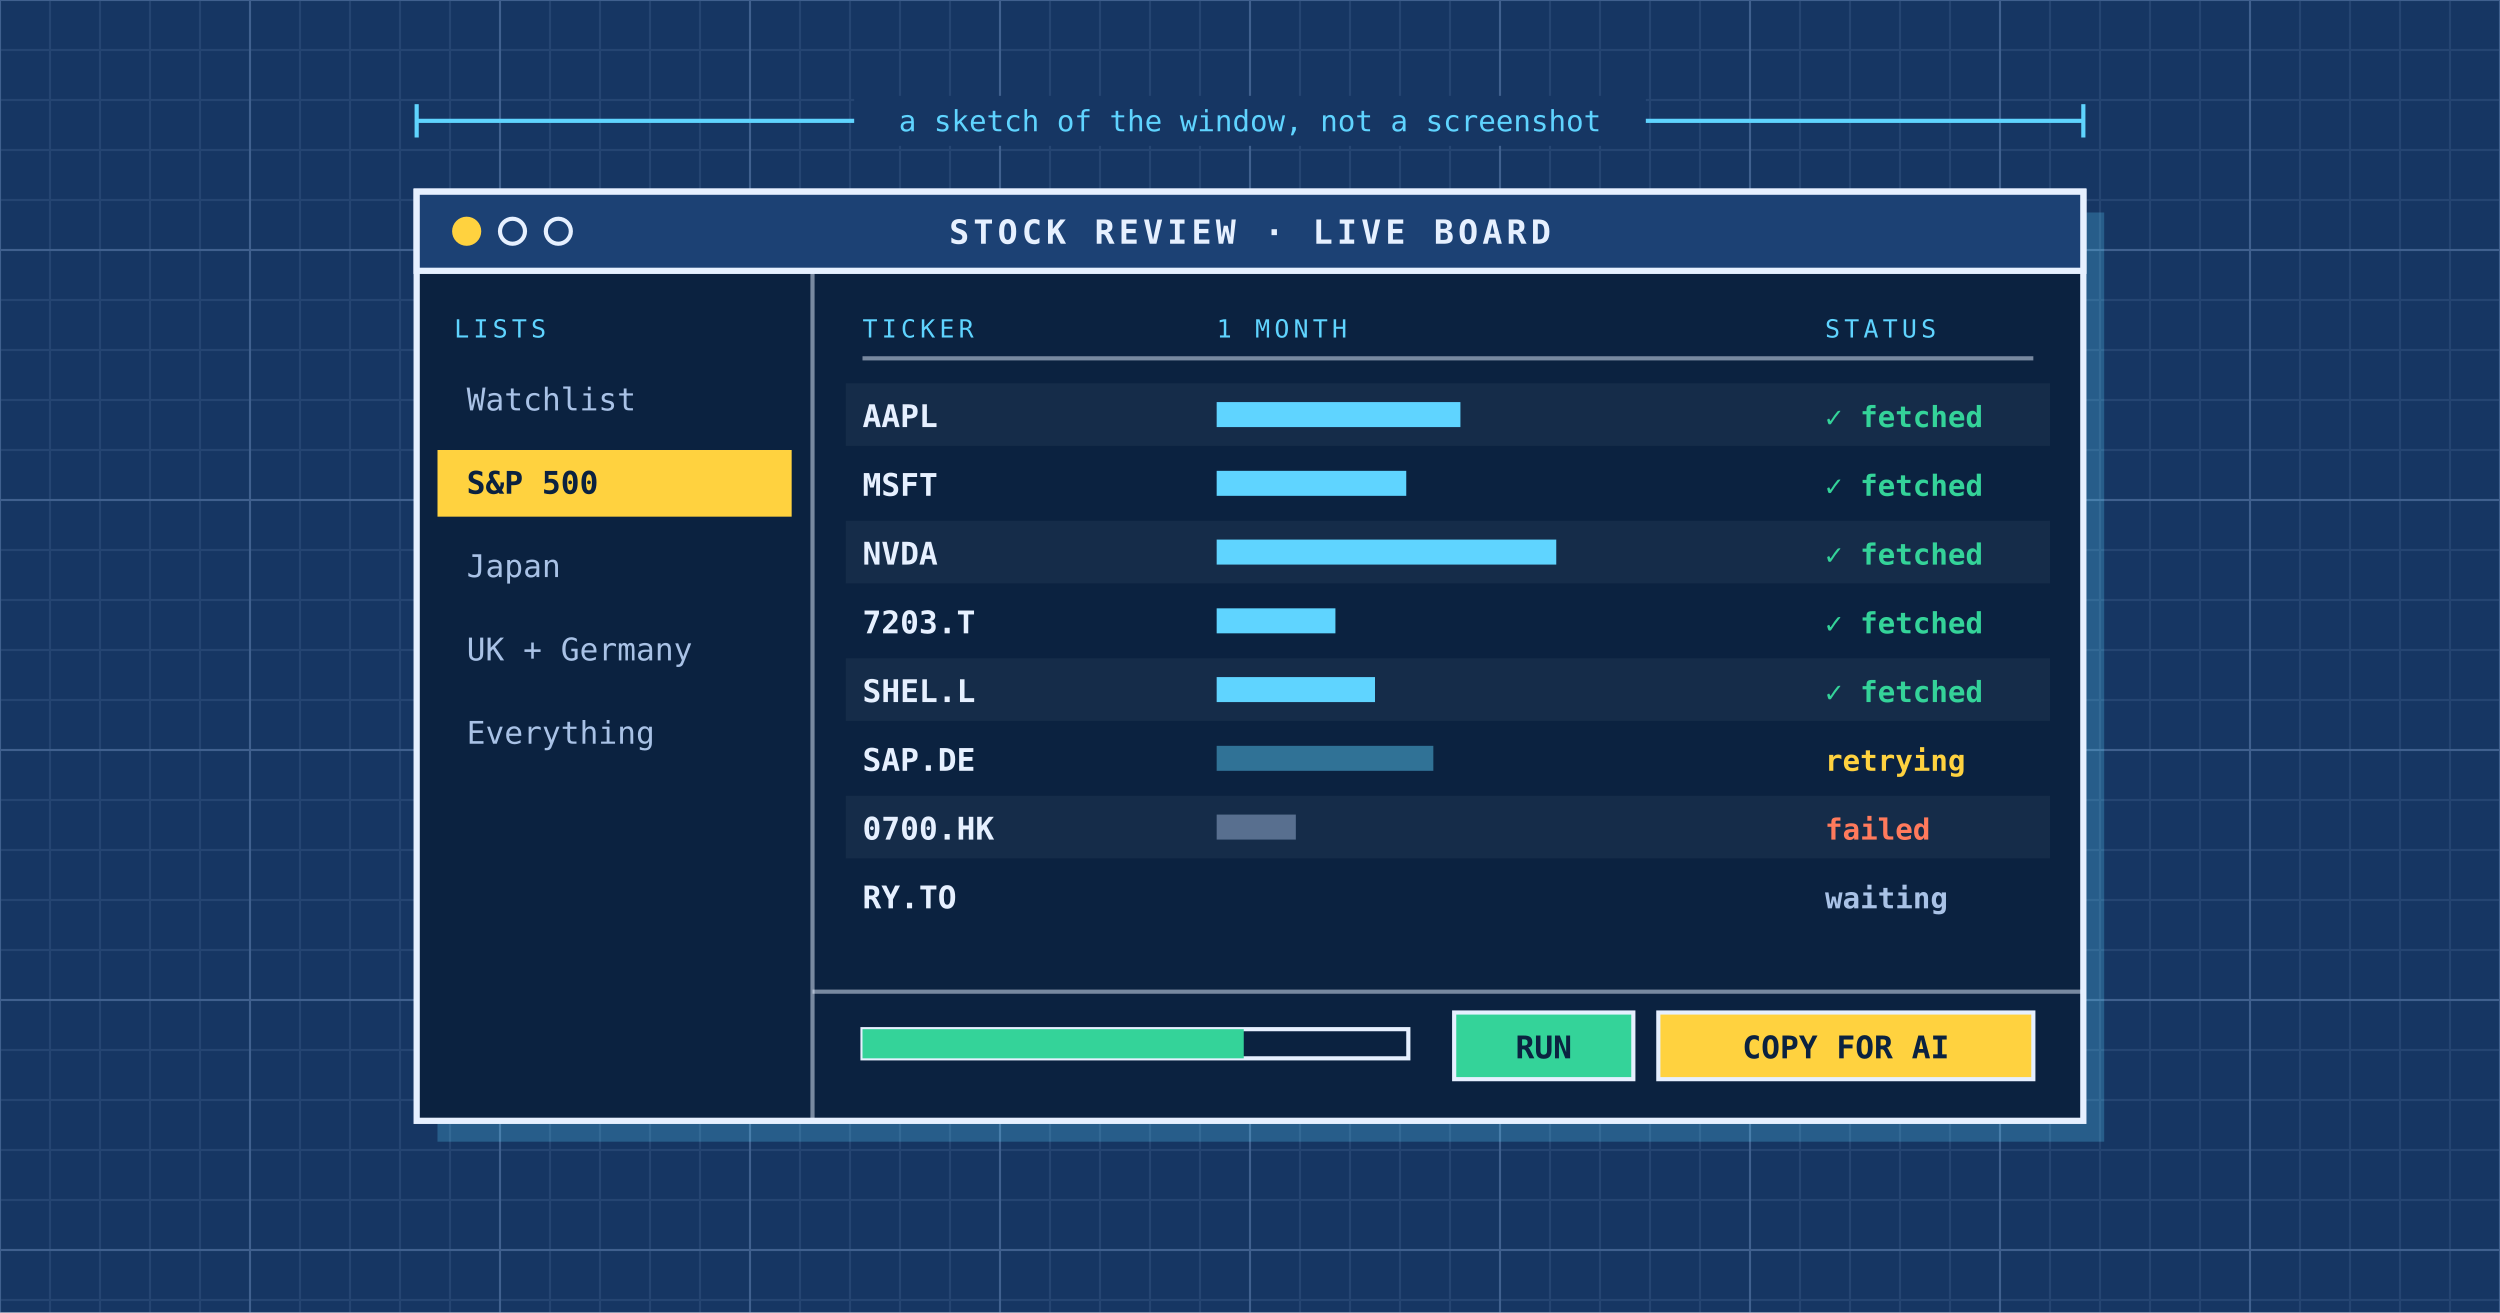
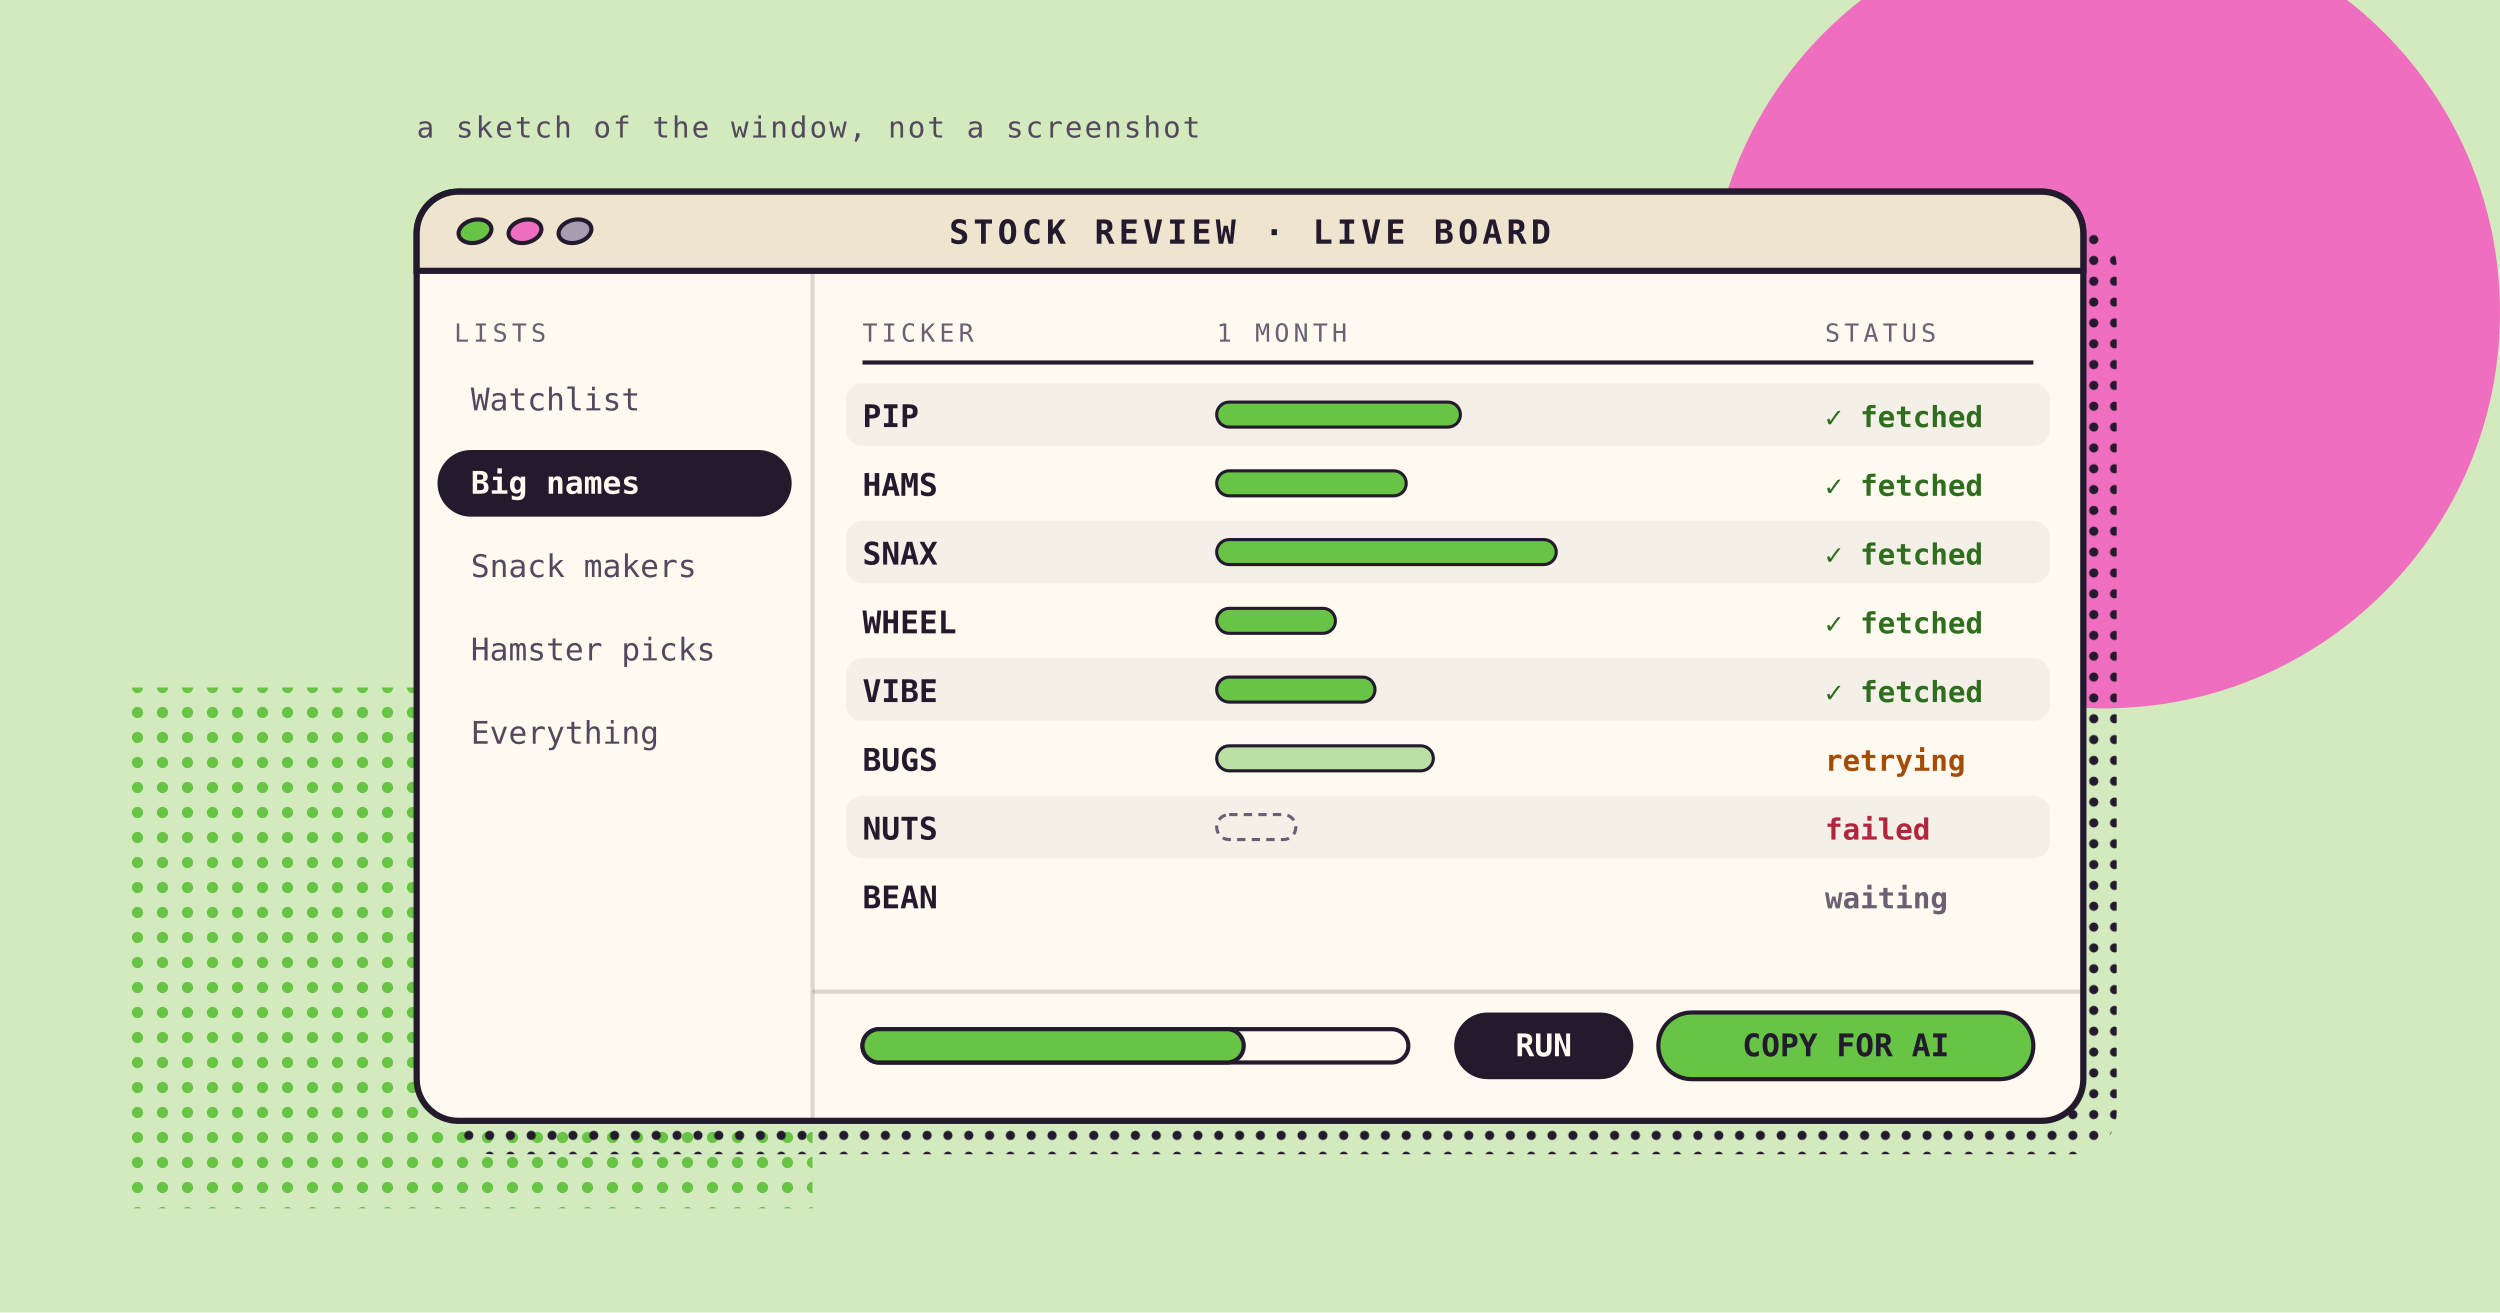
<svg xmlns="http://www.w3.org/2000/svg" viewBox="0 0 1200 630" width="1200" height="630" role="img" aria-labelledby="t">
-   <rect width="1200" height="630" fill="#163663" />
-   <path d="M0 0V630M24 0V630M48 0V630M72 0V630M96 0V630M120 0V630M144 0V630M168 0V630M192 0V630M216 0V630M240 0V630M264 0V630M288 0V630M312 0V630M336 0V630M360 0V630M384 0V630M408 0V630M432 0V630M456 0V630M480 0V630M504 0V630M528 0V630M552 0V630M576 0V630M600 0V630M624 0V630M648 0V630M672 0V630M696 0V630M720 0V630M744 0V630M768 0V630M792 0V630M816 0V630M840 0V630M864 0V630M888 0V630M912 0V630M936 0V630M960 0V630M984 0V630M1008 0V630M1032 0V630M1056 0V630M1080 0V630M1104 0V630M1128 0V630M1152 0V630M1176 0V630M1200 0V630M0 0H1200M0 24H1200M0 48H1200M0 72H1200M0 96H1200M0 120H1200M0 144H1200M0 168H1200M0 192H1200M0 216H1200M0 240H1200M0 264H1200M0 288H1200M0 312H1200M0 336H1200M0 360H1200M0 384H1200M0 408H1200M0 432H1200M0 456H1200M0 480H1200M0 504H1200M0 528H1200M0 552H1200M0 576H1200M0 600H1200M0 624H1200" stroke="#aacdff" stroke-opacity=".10" stroke-width="1" fill="none" />
-   <path d="M0 0V630M120 0V630M240 0V630M360 0V630M480 0V630M600 0V630M720 0V630M840 0V630M960 0V630M1080 0V630M1200 0V630M0 0H1200M0 120H1200M0 240H1200M0 360H1200M0 480H1200M0 600H1200" stroke="#aacdff" stroke-opacity=".2" stroke-width="1" fill="none" />
-   <rect x="210" y="102" width="800" height="446" fill="#5fd4ff" fill-opacity=".25" />
-   <rect x="200" y="92" width="800" height="446" fill="#0b2240" stroke="#e6f0ff" stroke-width="3" />
-   <rect x="200" y="92" width="800" height="38" fill="#1c4174" stroke="#e6f0ff" stroke-width="3" />
-   <circle cx="224" cy="111" r="6" fill="#ffd23f" stroke="#ffd23f" stroke-width="2" />
-   <circle cx="246" cy="111" r="6" fill="none" stroke="#e6f0ff" stroke-width="2" />
-   <circle cx="268" cy="111" r="6" fill="none" stroke="#e6f0ff" stroke-width="2" />
-   <text x="600.0" y="117" text-anchor="middle" font-family="ui-monospace,Menlo,Consolas,monospace" font-size="16" font-weight="700" letter-spacing="2" fill="#e6f0ff">STOCK REVIEW · LIVE BOARD</text>
-   <path d="M390 130V538" stroke="#e6f0ff" stroke-opacity=".5" stroke-width="2" />
-   <text x="218" y="162" font-family="ui-monospace,Menlo,Consolas,monospace" font-size="12" letter-spacing="2" fill="#5fd4ff">LISTS</text>
-   <text x="224" y="197" font-family="ui-monospace,Menlo,Consolas,monospace" font-size="15" fill="#a9c2e6">Watchlist</text>
-   <rect x="210" y="216" width="170" height="32" fill="#ffd23f" />
-   <text x="224" y="237" font-family="ui-monospace,Menlo,Consolas,monospace" font-size="15" font-weight="700" fill="#0b2240">S&amp;P 500</text>
-   <text x="224" y="277" font-family="ui-monospace,Menlo,Consolas,monospace" font-size="15" fill="#a9c2e6">Japan</text>
-   <text x="224" y="317" font-family="ui-monospace,Menlo,Consolas,monospace" font-size="15" fill="#a9c2e6">UK + Germany</text>
-   <text x="224" y="357" font-family="ui-monospace,Menlo,Consolas,monospace" font-size="15" fill="#a9c2e6">Everything</text>
-   <text x="414" y="162" font-family="ui-monospace,Menlo,Consolas,monospace" font-size="12" letter-spacing="2" fill="#5fd4ff">TICKER</text>
-   <text x="584" y="162" font-family="ui-monospace,Menlo,Consolas,monospace" font-size="12" letter-spacing="2" fill="#5fd4ff">1 MONTH</text>
-   <text x="876" y="162" font-family="ui-monospace,Menlo,Consolas,monospace" font-size="12" letter-spacing="2" fill="#5fd4ff">STATUS</text>
-   <path d="M414 172H976" stroke="#e6f0ff" stroke-opacity=".5" stroke-width="2" />
-   <rect x="406" y="184" width="578" height="30" fill="#e6f0ff" fill-opacity=".05" />
-   <text x="414" y="205" font-family="ui-monospace,Menlo,Consolas,monospace" font-size="15" font-weight="700" fill="#e6f0ff">AAPL</text>
-   <rect x="584" y="193" width="117" height="12" fill="#5fd4ff" fill-opacity="1" />
-   <text x="876" y="205" font-family="ui-monospace,Menlo,Consolas,monospace" font-size="14" font-weight="700" fill="#34d399">✓ fetched</text>
-   <text x="414" y="238" font-family="ui-monospace,Menlo,Consolas,monospace" font-size="15" font-weight="700" fill="#e6f0ff">MSFT</text>
-   <rect x="584" y="226" width="91" height="12" fill="#5fd4ff" fill-opacity="1" />
-   <text x="876" y="238" font-family="ui-monospace,Menlo,Consolas,monospace" font-size="14" font-weight="700" fill="#34d399">✓ fetched</text>
-   <rect x="406" y="250" width="578" height="30" fill="#e6f0ff" fill-opacity=".05" />
-   <text x="414" y="271" font-family="ui-monospace,Menlo,Consolas,monospace" font-size="15" font-weight="700" fill="#e6f0ff">NVDA</text>
-   <rect x="584" y="259" width="163" height="12" fill="#5fd4ff" fill-opacity="1" />
-   <text x="876" y="271" font-family="ui-monospace,Menlo,Consolas,monospace" font-size="14" font-weight="700" fill="#34d399">✓ fetched</text>
-   <text x="414" y="304" font-family="ui-monospace,Menlo,Consolas,monospace" font-size="15" font-weight="700" fill="#e6f0ff">7203.T</text>
-   <rect x="584" y="292" width="57" height="12" fill="#5fd4ff" fill-opacity="1" />
-   <text x="876" y="304" font-family="ui-monospace,Menlo,Consolas,monospace" font-size="14" font-weight="700" fill="#34d399">✓ fetched</text>
-   <rect x="406" y="316" width="578" height="30" fill="#e6f0ff" fill-opacity=".05" />
-   <text x="414" y="337" font-family="ui-monospace,Menlo,Consolas,monospace" font-size="15" font-weight="700" fill="#e6f0ff">SHEL.L</text>
-   <rect x="584" y="325" width="76" height="12" fill="#5fd4ff" fill-opacity="1" />
-   <text x="876" y="337" font-family="ui-monospace,Menlo,Consolas,monospace" font-size="14" font-weight="700" fill="#34d399">✓ fetched</text>
-   <text x="414" y="370" font-family="ui-monospace,Menlo,Consolas,monospace" font-size="15" font-weight="700" fill="#e6f0ff">SAP.DE</text>
-   <rect x="584" y="358" width="104" height="12" fill="#5fd4ff" fill-opacity="0.45" />
-   <text x="876" y="370" font-family="ui-monospace,Menlo,Consolas,monospace" font-size="14" font-weight="700" fill="#ffd23f">retrying</text>
-   <rect x="406" y="382" width="578" height="30" fill="#e6f0ff" fill-opacity=".05" />
-   <text x="414" y="403" font-family="ui-monospace,Menlo,Consolas,monospace" font-size="15" font-weight="700" fill="#e6f0ff">0700.HK</text>
-   <rect x="584" y="391" width="38" height="12" fill="#a9c2e6" fill-opacity="0.45" />
-   <text x="876" y="403" font-family="ui-monospace,Menlo,Consolas,monospace" font-size="14" font-weight="700" fill="#ff7a5c">failed</text>
-   <text x="414" y="436" font-family="ui-monospace,Menlo,Consolas,monospace" font-size="15" font-weight="700" fill="#e6f0ff">RY.TO</text>
-   <text x="876" y="436" font-family="ui-monospace,Menlo,Consolas,monospace" font-size="14" font-weight="700" fill="#a9c2e6">waiting</text>
-   <path d="M390 476H1000" stroke="#e6f0ff" stroke-opacity=".5" stroke-width="2" />
-   <rect x="414" y="494" width="262" height="14" fill="none" stroke="#e6f0ff" stroke-width="2" />
-   <rect x="414" y="494" width="183" height="14" fill="#34d399" />
-   <rect x="698" y="486" width="86" height="32" fill="#34d399" stroke="#e6f0ff" stroke-width="2" />
-   <text x="741" y="508" text-anchor="middle" font-family="ui-monospace,Menlo,Consolas,monospace" font-size="15" font-weight="800" fill="#0b2240">RUN</text>
-   <rect x="796" y="486" width="180" height="32" fill="#ffd23f" stroke="#e6f0ff" stroke-width="2" />
-   <text x="886" y="508" text-anchor="middle" font-family="ui-monospace,Menlo,Consolas,monospace" font-size="15" font-weight="800" fill="#0b2240">COPY FOR AI</text>
-   <path d="M200 58H1000M200 50V66M1000 50V66" stroke="#5fd4ff" stroke-width="2" fill="none" />
-   <rect x="410" y="46" width="380" height="24" fill="#163663" />
-   <text x="600.0" y="63" text-anchor="middle" font-family="ui-monospace,Menlo,Consolas,monospace" font-size="14" fill="#5fd4ff">a sketch of the window, not a screenshot</text>
+   <defs>
+     <pattern id="d" width="12" height="12" patternUnits="userSpaceOnUse">
+       <circle cx="6" cy="6" r="2.7" fill="#68c445" />
+     </pattern>
+     <pattern id="k" width="10" height="10" patternUnits="userSpaceOnUse">
+       <circle cx="5" cy="5" r="2.2" fill="#241a2e" />
+     </pattern>
+   </defs>
+   <rect width="1200" height="630" fill="#d2eabd" />
+   <circle cx="1010" cy="150" r="190" fill="#f06ec0" />
+   <rect x="60" y="330" width="330" height="250" fill="url(#d)" />
+   <rect x="216" y="108" width="800" height="446" rx="20" fill="url(#k)" />
+   <rect x="200" y="92" width="800" height="446" rx="20" fill="#fffaf0" stroke="#241a2e" stroke-width="3" />
+   <path d="M200 130V112a20 20 0 0 1 20-20h760a20 20 0 0 1 20 20v18z" fill="#efe5cf" stroke="#241a2e" stroke-width="3" />
+   <ellipse cx="228" cy="111" rx="8" ry="5.5" fill="#68c445" stroke="#241a2e" stroke-width="2" transform="rotate(-14 228 111)" />
+   <ellipse cx="252" cy="111" rx="8" ry="5.5" fill="#f06ec0" stroke="#241a2e" stroke-width="2" transform="rotate(-14 252 111)" />
+   <ellipse cx="276" cy="111" rx="8" ry="5.5" fill="#a79cb0" stroke="#241a2e" stroke-width="2" transform="rotate(-14 276 111)" />
+   <text x="600" y="117" text-anchor="middle" font-family="ui-monospace,Menlo,Consolas,monospace" font-size="16" font-weight="700" letter-spacing="2" fill="#241a2e">STOCK REVIEW · LIVE BOARD</text>
+   <path d="M390 130V538" stroke="#241a2e" stroke-opacity=".16" stroke-width="2" />
+   <text x="218" y="164" font-family="ui-monospace,Menlo,Consolas,monospace" font-size="12" letter-spacing="2" fill="#6b5f74">LISTS</text>
+   <text x="226" y="197" font-family="ui-monospace,Menlo,Consolas,monospace" font-size="15" fill="#54485e">Watchlist</text>
+   <rect x="210" y="216" width="170" height="32" rx="16" fill="#241a2e" />
+   <text x="226" y="237" font-family="ui-monospace,Menlo,Consolas,monospace" font-size="15" font-weight="700" fill="#fffaf0">Big names</text>
+   <text x="226" y="277" font-family="ui-monospace,Menlo,Consolas,monospace" font-size="15" fill="#54485e">Snack makers</text>
+   <text x="226" y="317" font-family="ui-monospace,Menlo,Consolas,monospace" font-size="15" fill="#54485e">Hamster picks</text>
+   <text x="226" y="357" font-family="ui-monospace,Menlo,Consolas,monospace" font-size="15" fill="#54485e">Everything</text>
+   <text x="414" y="164" font-family="ui-monospace,Menlo,Consolas,monospace" font-size="12" letter-spacing="2" fill="#6b5f74">TICKER</text>
+   <text x="584" y="164" font-family="ui-monospace,Menlo,Consolas,monospace" font-size="12" letter-spacing="2" fill="#6b5f74">1 MONTH</text>
+   <text x="876" y="164" font-family="ui-monospace,Menlo,Consolas,monospace" font-size="12" letter-spacing="2" fill="#6b5f74">STATUS</text>
+   <path d="M414 174H976" stroke="#241a2e" stroke-width="2" />
+   <rect x="406" y="184" width="578" height="30" rx="8" fill="#241a2e" fill-opacity=".05" />
+   <text x="414" y="205" font-family="ui-monospace,Menlo,Consolas,monospace" font-size="15" font-weight="700" fill="#241a2e">PIP</text>
+   <rect x="584" y="193" width="117" height="12" rx="6" fill="#68c445" fill-opacity="1" stroke="#241a2e" stroke-width="1.5" />
+   <text x="876" y="205" font-family="ui-monospace,Menlo,Consolas,monospace" font-size="14" font-weight="700" fill="#2f6d1f">✓ fetched</text>
+   <text x="414" y="238" font-family="ui-monospace,Menlo,Consolas,monospace" font-size="15" font-weight="700" fill="#241a2e">HAMS</text>
+   <rect x="584" y="226" width="91" height="12" rx="6" fill="#68c445" fill-opacity="1" stroke="#241a2e" stroke-width="1.5" />
+   <text x="876" y="238" font-family="ui-monospace,Menlo,Consolas,monospace" font-size="14" font-weight="700" fill="#2f6d1f">✓ fetched</text>
+   <rect x="406" y="250" width="578" height="30" rx="8" fill="#241a2e" fill-opacity=".05" />
+   <text x="414" y="271" font-family="ui-monospace,Menlo,Consolas,monospace" font-size="15" font-weight="700" fill="#241a2e">SNAX</text>
+   <rect x="584" y="259" width="163" height="12" rx="6" fill="#68c445" fill-opacity="1" stroke="#241a2e" stroke-width="1.5" />
+   <text x="876" y="271" font-family="ui-monospace,Menlo,Consolas,monospace" font-size="14" font-weight="700" fill="#2f6d1f">✓ fetched</text>
+   <text x="414" y="304" font-family="ui-monospace,Menlo,Consolas,monospace" font-size="15" font-weight="700" fill="#241a2e">WHEEL</text>
+   <rect x="584" y="292" width="57" height="12" rx="6" fill="#68c445" fill-opacity="1" stroke="#241a2e" stroke-width="1.5" />
+   <text x="876" y="304" font-family="ui-monospace,Menlo,Consolas,monospace" font-size="14" font-weight="700" fill="#2f6d1f">✓ fetched</text>
+   <rect x="406" y="316" width="578" height="30" rx="8" fill="#241a2e" fill-opacity=".05" />
+   <text x="414" y="337" font-family="ui-monospace,Menlo,Consolas,monospace" font-size="15" font-weight="700" fill="#241a2e">VIBE</text>
+   <rect x="584" y="325" width="76" height="12" rx="6" fill="#68c445" fill-opacity="1" stroke="#241a2e" stroke-width="1.5" />
+   <text x="876" y="337" font-family="ui-monospace,Menlo,Consolas,monospace" font-size="14" font-weight="700" fill="#2f6d1f">✓ fetched</text>
+   <text x="414" y="370" font-family="ui-monospace,Menlo,Consolas,monospace" font-size="15" font-weight="700" fill="#241a2e">BUGS</text>
+   <rect x="584" y="358" width="104" height="12" rx="6" fill="#68c445" fill-opacity="0.45" stroke="#241a2e" stroke-width="1.5" />
+   <text x="876" y="370" font-family="ui-monospace,Menlo,Consolas,monospace" font-size="14" font-weight="700" fill="#a44d08">retrying</text>
+   <rect x="406" y="382" width="578" height="30" rx="8" fill="#241a2e" fill-opacity=".05" />
+   <text x="414" y="403" font-family="ui-monospace,Menlo,Consolas,monospace" font-size="15" font-weight="700" fill="#241a2e">NUTS</text>
+   <rect x="584" y="391" width="38" height="12" rx="6" fill="none" stroke="#6b5f74" stroke-width="1.5" stroke-dasharray="4 3" />
+   <text x="876" y="403" font-family="ui-monospace,Menlo,Consolas,monospace" font-size="14" font-weight="700" fill="#b3243f">failed</text>
+   <text x="414" y="436" font-family="ui-monospace,Menlo,Consolas,monospace" font-size="15" font-weight="700" fill="#241a2e">BEAN</text>
+   <text x="876" y="436" font-family="ui-monospace,Menlo,Consolas,monospace" font-size="14" font-weight="700" fill="#6b5f74">waiting</text>
+   <path d="M390 476H1000" stroke="#241a2e" stroke-opacity=".16" stroke-width="2" />
+   <rect x="414" y="494" width="262" height="16" rx="8" fill="none" stroke="#241a2e" stroke-width="2" />
+   <rect x="414" y="494" width="183" height="16" rx="8" fill="#68c445" stroke="#241a2e" stroke-width="2" />
+   <rect x="698" y="486" width="86" height="32" rx="16" fill="#241a2e" />
+   <text x="741" y="507" text-anchor="middle" font-family="ui-monospace,Menlo,Consolas,monospace" font-size="15" font-weight="800" fill="#fffaf0">RUN</text>
+   <rect x="796" y="486" width="180" height="32" rx="16" fill="#68c445" stroke="#241a2e" stroke-width="2" />
+   <text x="886" y="507" text-anchor="middle" font-family="ui-monospace,Menlo,Consolas,monospace" font-size="15" font-weight="800" fill="#241a2e">COPY FOR AI</text>
+   <text x="200" y="66" font-family="ui-monospace,Menlo,Consolas,monospace" font-size="14" letter-spacing="1" fill="#54485e">a sketch of the window, not a screenshot</text>
</svg>
